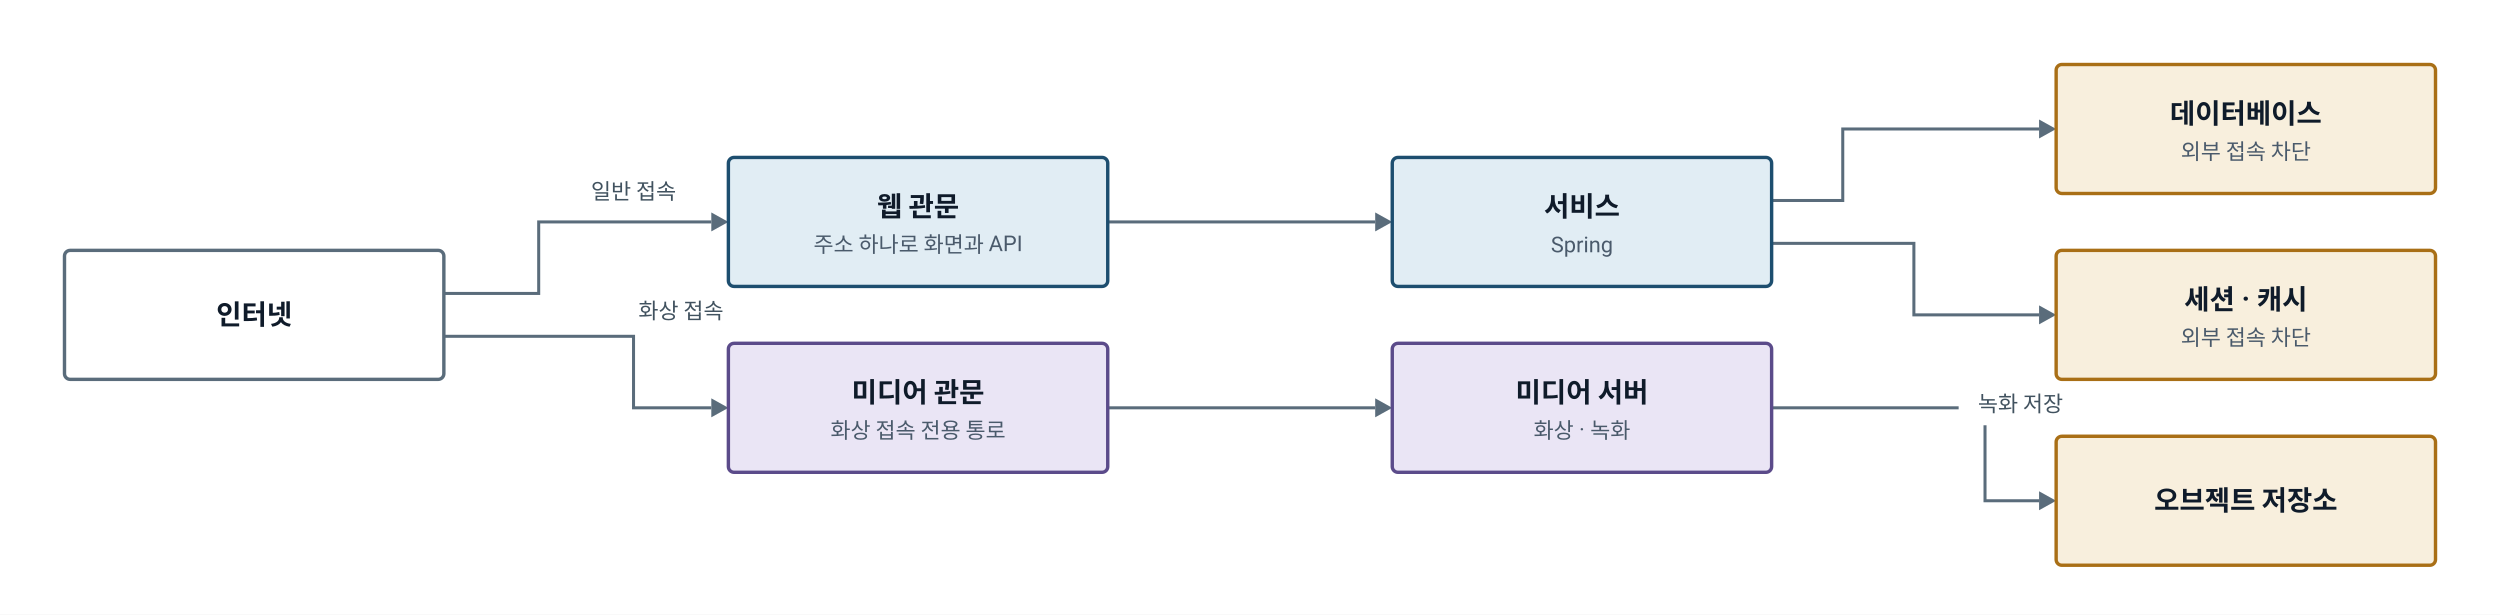
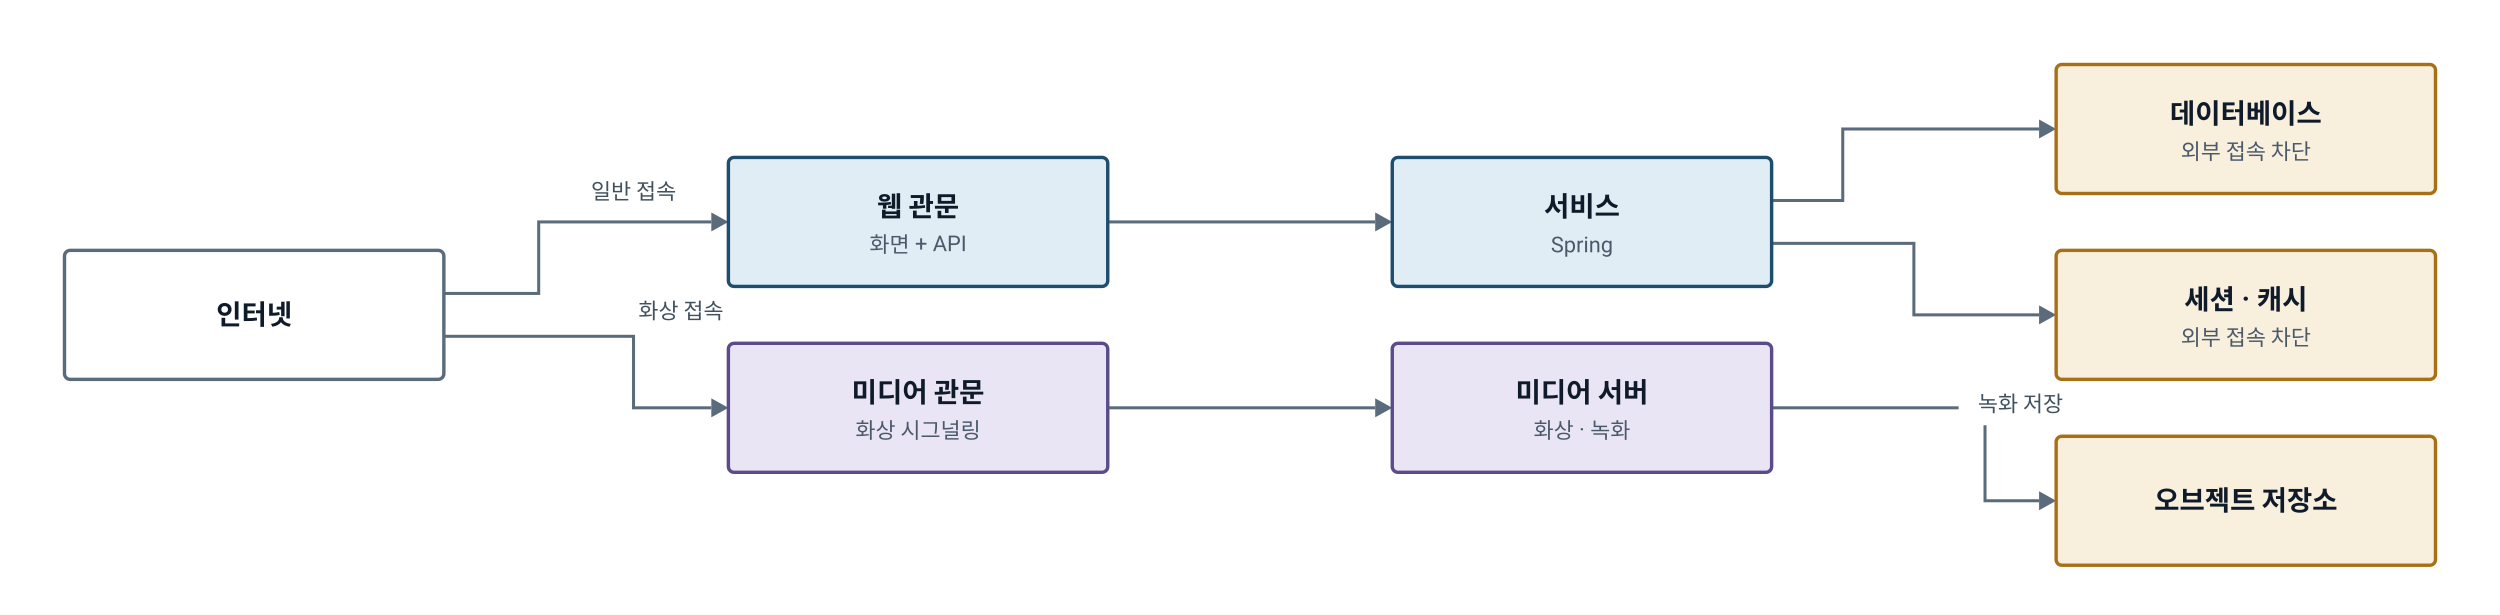
<svg xmlns="http://www.w3.org/2000/svg" viewBox="0 0 1318 324" width="1318" height="324" role="img">
  <style>text{font-family:system-ui,-apple-system,"Segoe UI",Roboto,"Malgun Gothic","Apple SD Gothic Neo","Noto Sans KR",sans-serif}</style>
  <rect width="100%" height="100%" fill="#FFFFFF" />
  <path d="M234.0,154.7 H284.0 V117.0 H375.0" fill="none" stroke="#5A6C7B" stroke-width="1.6" />
  <path d="M384.0,117.0 l-9,-5 l0,10 z" fill="#5A6C7B" />
  <path d="M234.0,177.3 H334.0 V215.0 H375.0" fill="none" stroke="#5A6C7B" stroke-width="1.6" />
  <path d="M384.0,215.0 l-9,-5 l0,10 z" fill="#5A6C7B" />
  <path d="M584.0,117.0 H725.0" fill="none" stroke="#5A6C7B" stroke-width="1.6" />
  <path d="M734.0,117.0 l-9,-5 l0,10 z" fill="#5A6C7B" />
  <path d="M584.0,215.0 H725.0" fill="none" stroke="#5A6C7B" stroke-width="1.6" />
  <path d="M734.0,215.0 l-9,-5 l0,10 z" fill="#5A6C7B" />
  <path d="M934.0,105.7 H971.5 V68.0 H1075.0" fill="none" stroke="#5A6C7B" stroke-width="1.6" />
  <path d="M1084.0,68.0 l-9,-5 l0,10 z" fill="#5A6C7B" />
  <path d="M934.0,128.3 H1009.0 V166.0 H1075.0" fill="none" stroke="#5A6C7B" stroke-width="1.6" />
  <path d="M1084.0,166.0 l-9,-5 l0,10 z" fill="#5A6C7B" />
  <path d="M934.0,215.0 H1046.5 V264.0 H1075.0" fill="none" stroke="#5A6C7B" stroke-width="1.6" />
  <path d="M1084.0,264.0 l-9,-5 l0,10 z" fill="#5A6C7B" />
  <rect x="301.3" y="94.4" width="65.3" height="17.8" fill="#FFFFFF" rx="2" />
  <text x="334.0" y="105.0" text-anchor="middle" font-size="11.5" fill="#41525F" font-weight="500">일반 접속</text>
  <rect x="326.3" y="157.4" width="65.3" height="17.8" fill="#FFFFFF" rx="2" />
  <text x="359.0" y="168.0" text-anchor="middle" font-size="11.5" fill="#41525F" font-weight="500">화상 접속</text>
  <rect x="1032.6" y="206.4" width="65.3" height="17.8" fill="#FFFFFF" rx="2" />
  <text x="1065.2" y="217.0" text-anchor="middle" font-size="11.5" fill="#41525F" font-weight="500">녹화 저장</text>
  <rect x="34.0" y="132.0" width="200.0" height="68.0" rx="3" fill="#FFFFFF" stroke="#5A6C7B" stroke-width="1.8" />
  <text x="134.0" y="171.0" text-anchor="middle" font-size="14.5" font-weight="650" fill="#0F1B2A">인터넷</text>
  <rect x="384.0" y="83.0" width="200.0" height="68.0" rx="3" fill="#E1EDF4" stroke="#1D4E6F" stroke-width="1.8" />
  <text x="484.0" y="114.0" text-anchor="middle" font-size="14.5" font-weight="650" fill="#0F1B2A">웹 관문</text>
-   <text x="484.0" y="133.0" text-anchor="middle" font-size="11.5" fill="#4A5A6B">주소 하나로 화면과 API</text>
+   <text x="484.0" y="133.0" text-anchor="middle" font-size="11.5" fill="#4A5A6B">화면 + API</text>
  <rect x="384.0" y="181.0" width="200.0" height="68.0" rx="3" fill="#EAE5F5" stroke="#5B4B8A" stroke-width="1.8" />
  <text x="484.0" y="212.0" text-anchor="middle" font-size="14.5" font-weight="650" fill="#0F1B2A">미디어 관문</text>
-   <text x="484.0" y="231.0" text-anchor="middle" font-size="11.5" fill="#4A5A6B">화상 접속 전용 통로</text>
+   <text x="484.0" y="231.0" text-anchor="middle" font-size="11.5" fill="#4A5A6B">화상 시그널링</text>
  <rect x="734.0" y="83.0" width="200.0" height="68.0" rx="3" fill="#E1EDF4" stroke="#1D4E6F" stroke-width="1.8" />
  <text x="834.0" y="114.0" text-anchor="middle" font-size="14.5" font-weight="650" fill="#0F1B2A">서비스</text>
  <text x="834.0" y="133.0" text-anchor="middle" font-size="11.5" fill="#4A5A6B">Spring</text>
  <rect x="734.0" y="181.0" width="200.0" height="68.0" rx="3" fill="#EAE5F5" stroke="#5B4B8A" stroke-width="1.8" />
  <text x="834.0" y="212.0" text-anchor="middle" font-size="14.5" font-weight="650" fill="#0F1B2A">미디어 서버</text>
  <text x="834.0" y="231.0" text-anchor="middle" font-size="11.5" fill="#4A5A6B">화상 · 녹화</text>
  <rect x="1084.0" y="34.0" width="200.0" height="68.0" rx="3" fill="#F8EFDD" stroke="#A96F16" stroke-width="1.8" />
  <text x="1184.0" y="65.0" text-anchor="middle" font-size="14.5" font-weight="650" fill="#0F1B2A">데이터베이스</text>
  <text x="1184.0" y="84.0" text-anchor="middle" font-size="11.5" fill="#4A5A6B">외부 접속 차단</text>
  <rect x="1084.0" y="132.0" width="200.0" height="68.0" rx="3" fill="#F8EFDD" stroke="#A96F16" stroke-width="1.8" />
  <text x="1184.0" y="163.0" text-anchor="middle" font-size="14.5" font-weight="650" fill="#0F1B2A">세션 · 캐시</text>
  <text x="1184.0" y="182.0" text-anchor="middle" font-size="11.5" fill="#4A5A6B">외부 접속 차단</text>
  <rect x="1084.0" y="230.0" width="200.0" height="68.0" rx="3" fill="#F8EFDD" stroke="#A96F16" stroke-width="1.8" />
  <text x="1184.0" y="269.0" text-anchor="middle" font-size="14.5" font-weight="650" fill="#0F1B2A">오브젝트 저장소</text>
</svg>
